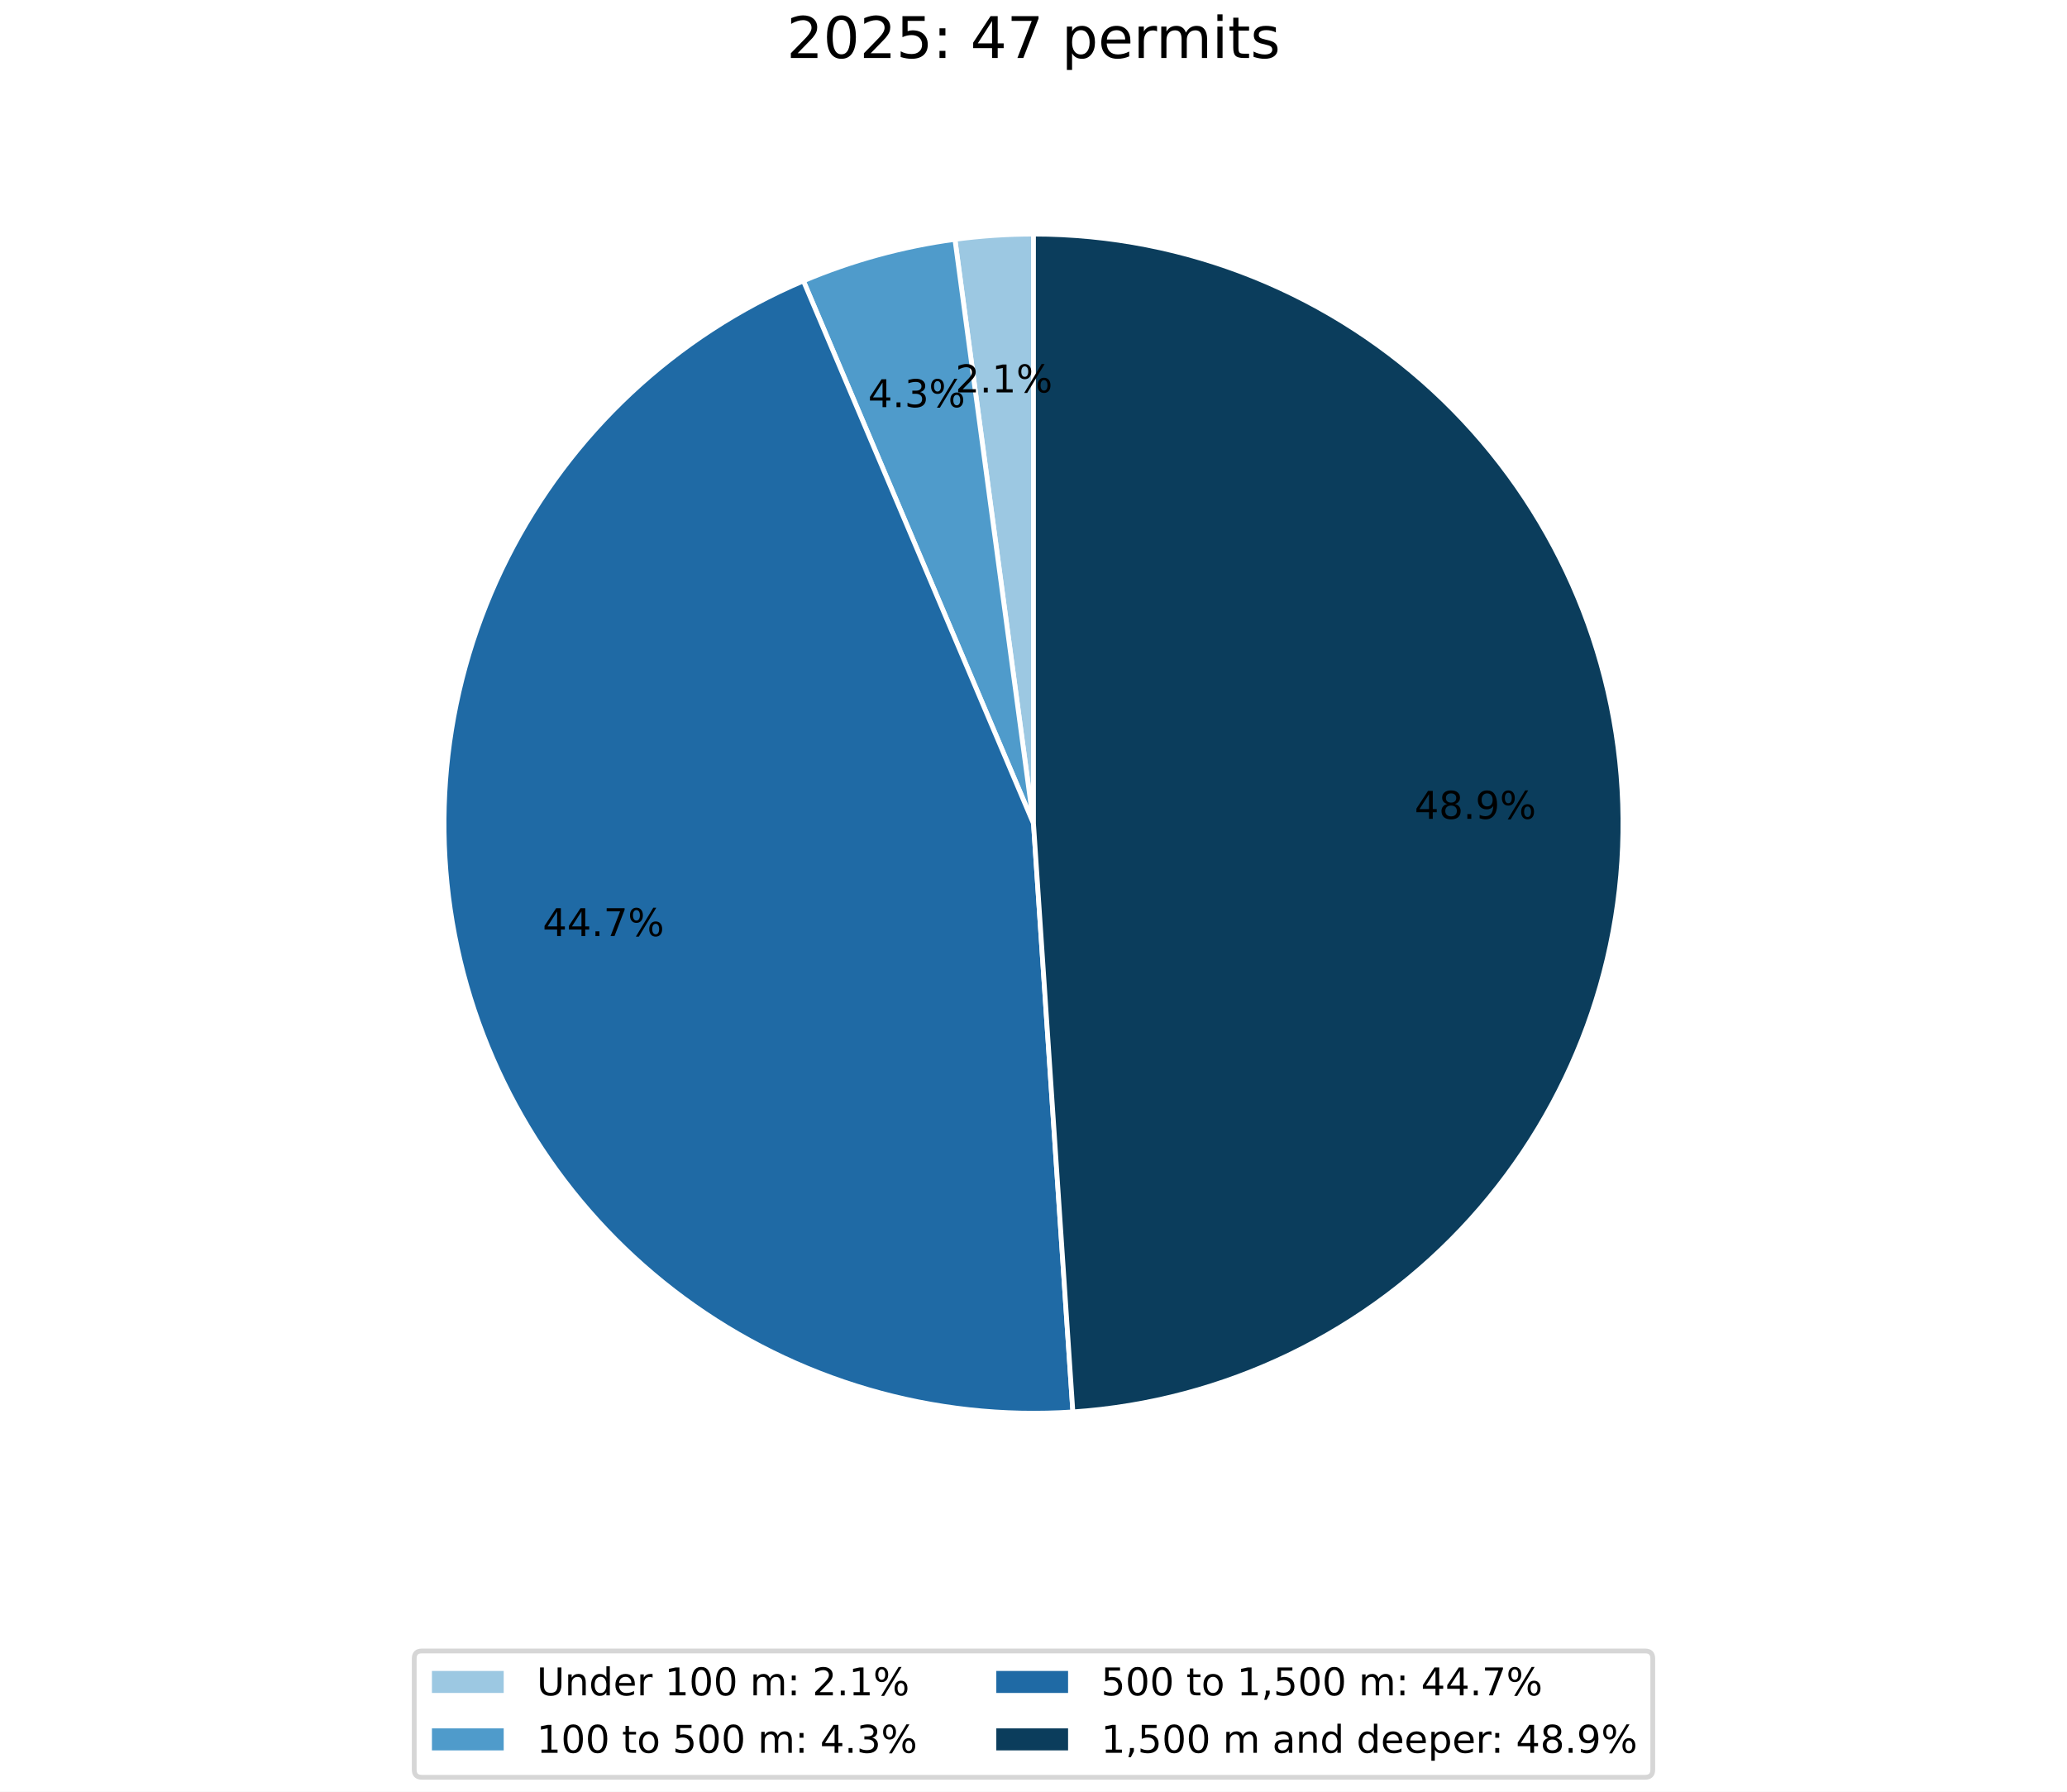
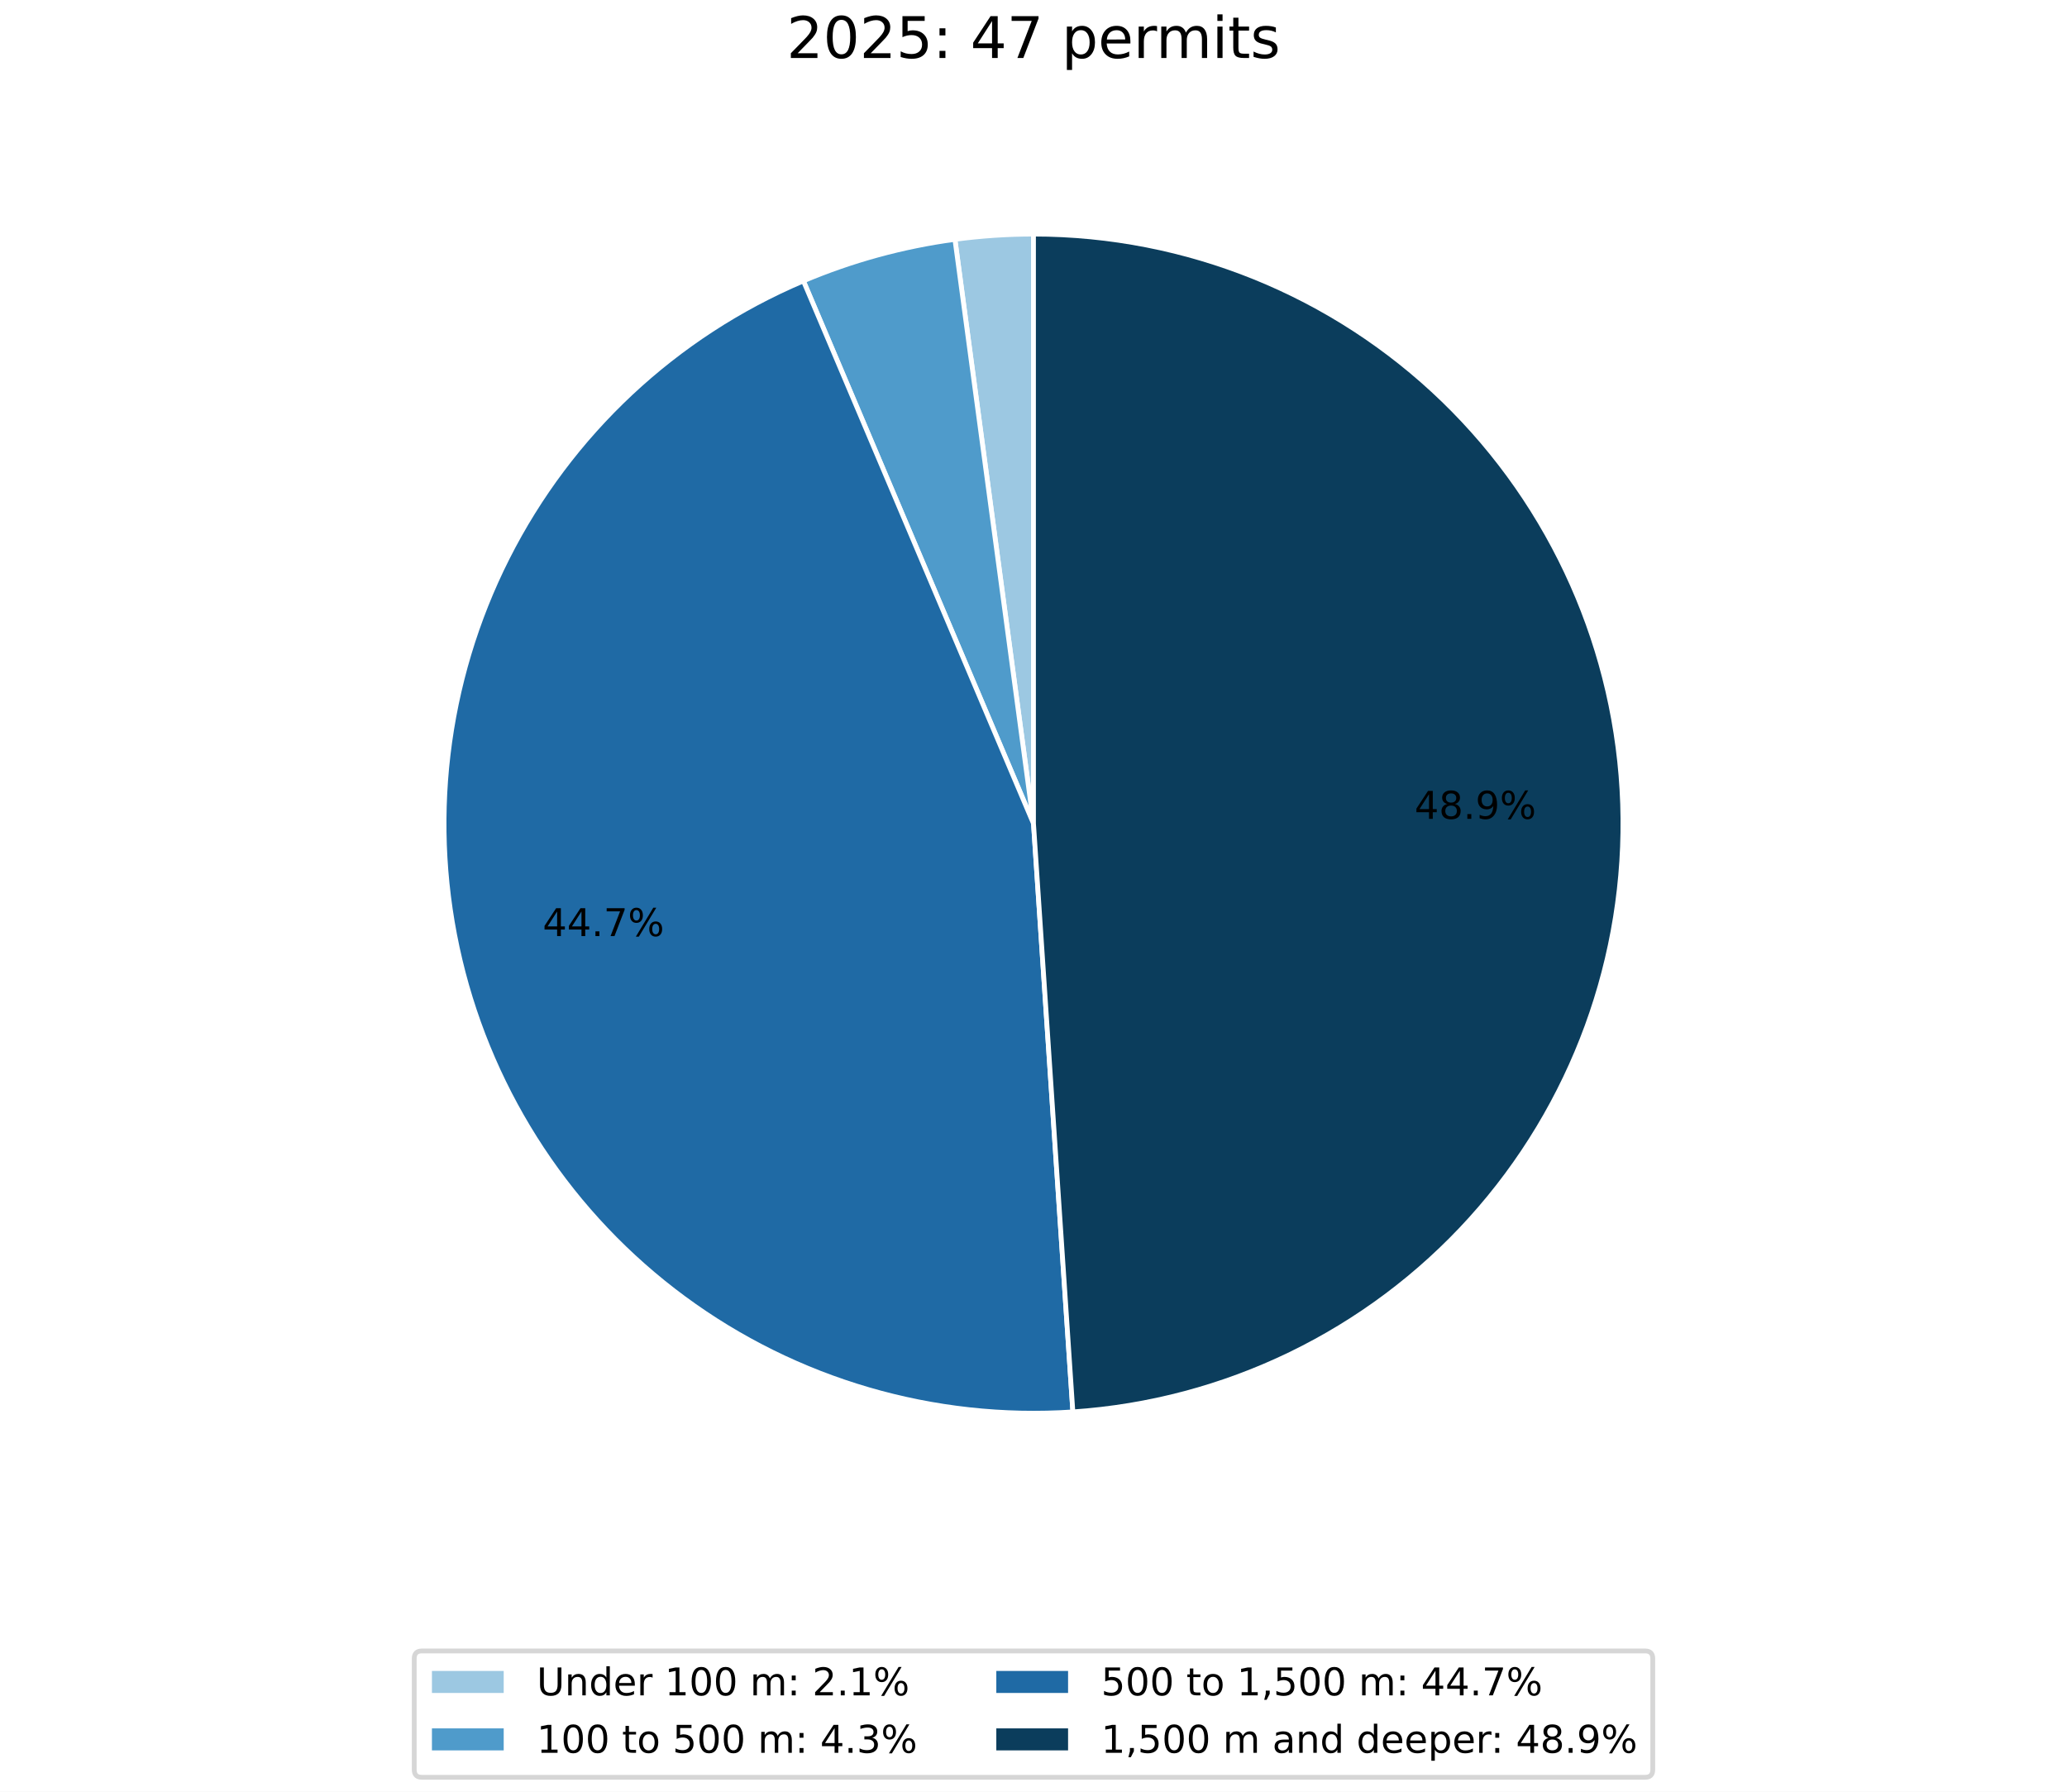
<svg xmlns="http://www.w3.org/2000/svg" xmlns:xlink="http://www.w3.org/1999/xlink" width="432pt" height="374.4pt" viewBox="0 0 432 374.4" version="1.1">
  <defs>
    <style type="text/css">*{stroke-linejoin: round; stroke-linecap: butt}</style>
  </defs>
  <g id="figure_1">
    <g id="patch_1">
      <path d="M 0 374.4 L 432 374.4 L 432 0 L 0 0 z " style="fill: #ffffff" />
    </g>
    <g id="axes_1">
      <g id="patch_2">
        <path d="M 216 48.917 C 213.255 48.917 210.51 49.009 207.771 49.192 C 205.032 49.376 202.3 49.651 199.58 50.016 L 216 172.112 z " style="fill: #9cc8e2; stroke: #ffffff; stroke-linejoin: miter" />
      </g>
      <g id="patch_3">
        <path d="M 199.58 50.016 C 194.137 50.748 188.749 51.844 183.452 53.294 C 178.156 54.745 172.962 56.549 167.906 58.693 L 216 172.112 z " style="fill: #4f9bcb; stroke: #ffffff; stroke-linejoin: miter" />
      </g>
      <g id="patch_4">
        <path d="M 167.906 58.693 C 141.102 70.058 119.176 90.566 106.046 116.55 C 92.915 142.535 89.412 172.351 96.161 200.672 C 102.91 228.992 119.484 254.024 142.923 271.293 C 166.362 288.563 195.18 296.977 224.229 295.033 L 216 172.112 z " style="fill: #1f6aa5; stroke: #ffffff; stroke-linejoin: miter" />
      </g>
      <g id="patch_5">
        <path d="M 224.229 295.033 C 256.107 292.899 285.937 278.445 307.368 254.75 C 328.799 231.055 340.194 199.927 339.127 167.996 C 338.059 136.064 324.61 105.768 301.644 83.557 C 278.678 61.346 247.949 48.917 216 48.917 L 216 172.112 z " style="fill: #0b3d5c; stroke: #ffffff; stroke-linejoin: miter" />
      </g>
      <g id="matplotlib.axis_1" />
      <g id="matplotlib.axis_2" />
      <g id="text_1">
-         <g transform="translate(199.6667 82.00047) scale(0.08 -0.08)">
-           <defs>
-             <path id="DejaVuSans-15" d="M 1228 531 L 3431 531 L 3431 0 L 469 0 L 469 531 Q 828 903 1448 1529 Q 2069 2156 2228 2338 Q 2531 2678 2651 2914 Q 2772 3150 2772 3378 Q 2772 3750 2511 3984 Q 2250 4219 1831 4219 Q 1534 4219 1204 4116 Q 875 4013 500 3803 L 500 4441 Q 881 4594 1212 4672 Q 1544 4750 1819 4750 Q 2544 4750 2975 4387 Q 3406 4025 3406 3419 Q 3406 3131 3298 2873 Q 3191 2616 2906 2266 Q 2828 2175 2409 1742 Q 1991 1309 1228 531 z " transform="scale(0.015625)" />
-             <path id="DejaVuSans-11" d="M 684 794 L 1344 794 L 1344 0 L 684 0 L 684 794 z " transform="scale(0.015625)" />
-             <path id="DejaVuSans-14" d="M 794 531 L 1825 531 L 1825 4091 L 703 3866 L 703 4441 L 1819 4666 L 2450 4666 L 2450 531 L 3481 531 L 3481 0 L 794 0 L 794 531 z " transform="scale(0.015625)" />
-             <path id="DejaVuSans-8" d="M 4653 2053 Q 4381 2053 4226 1822 Q 4072 1591 4072 1178 Q 4072 772 4226 539 Q 4381 306 4653 306 Q 4919 306 5073 539 Q 5228 772 5228 1178 Q 5228 1588 5073 1820 Q 4919 2053 4653 2053 z M 4653 2450 Q 5147 2450 5437 2106 Q 5728 1763 5728 1178 Q 5728 594 5436 251 Q 5144 -91 4653 -91 Q 4153 -91 3862 251 Q 3572 594 3572 1178 Q 3572 1766 3864 2108 Q 4156 2450 4653 2450 z M 1428 4353 Q 1159 4353 1004 4120 Q 850 3888 850 3481 Q 850 3069 1003 2837 Q 1156 2606 1428 2606 Q 1700 2606 1854 2837 Q 2009 3069 2009 3481 Q 2009 3884 1853 4118 Q 1697 4353 1428 4353 z M 4250 4750 L 4750 4750 L 1831 -91 L 1331 -91 L 4250 4750 z M 1428 4750 Q 1922 4750 2215 4408 Q 2509 4066 2509 3481 Q 2509 2891 2217 2550 Q 1925 2209 1428 2209 Q 931 2209 642 2551 Q 353 2894 353 3481 Q 353 4063 643 4406 Q 934 4750 1428 4750 z " transform="scale(0.015625)" />
-           </defs>
-           <use xlink:href="#DejaVuSans-15" />
-           <use xlink:href="#DejaVuSans-11" transform="translate(63.625 0)" />
-           <use xlink:href="#DejaVuSans-14" transform="translate(95.40625 0)" />
-           <use xlink:href="#DejaVuSans-8" transform="translate(159.0312 0)" />
-         </g>
-       </g>
-       <g id="text_2">
-         <g transform="translate(181.4274 85.07706) scale(0.08 -0.08)">
+         <g transform="translate(113.4137 195.61) scale(0.08 -0.08)">
          <defs>
            <path id="DejaVuSans-17" d="M 2419 4116 L 825 1625 L 2419 1625 L 2419 4116 z M 2253 4666 L 3047 4666 L 3047 1625 L 3713 1625 L 3713 1100 L 3047 1100 L 3047 0 L 2419 0 L 2419 1100 L 313 1100 L 313 1709 L 2253 4666 z " transform="scale(0.015625)" />
-             <path id="DejaVuSans-16" d="M 2597 2516 Q 3050 2419 3304 2112 Q 3559 1806 3559 1356 Q 3559 666 3084 287 Q 2609 -91 1734 -91 Q 1441 -91 1130 -33 Q 819 25 488 141 L 488 750 Q 750 597 1062 519 Q 1375 441 1716 441 Q 2309 441 2620 675 Q 2931 909 2931 1356 Q 2931 1769 2642 2001 Q 2353 2234 1838 2234 L 1294 2234 L 1294 2753 L 1863 2753 Q 2328 2753 2575 2939 Q 2822 3125 2822 3475 Q 2822 3834 2567 4026 Q 2313 4219 1838 4219 Q 1578 4219 1281 4162 Q 984 4106 628 3988 L 628 4550 Q 988 4650 1302 4700 Q 1616 4750 1894 4750 Q 2613 4750 3031 4423 Q 3450 4097 3450 3541 Q 3450 3153 3228 2886 Q 3006 2619 2597 2516 z " transform="scale(0.015625)" />
-           </defs>
-           <use xlink:href="#DejaVuSans-17" />
-           <use xlink:href="#DejaVuSans-11" transform="translate(63.625 0)" />
-           <use xlink:href="#DejaVuSans-16" transform="translate(95.40625 0)" />
-           <use xlink:href="#DejaVuSans-8" transform="translate(159.0312 0)" />
-         </g>
-       </g>
-       <g id="text_3">
-         <g transform="translate(113.4137 195.61) scale(0.08 -0.08)">
-           <defs>
+             <path id="DejaVuSans-11" d="M 684 794 L 1344 794 L 1344 0 L 684 0 L 684 794 z " transform="scale(0.015625)" />
            <path id="DejaVuSans-1a" d="M 525 4666 L 3525 4666 L 3525 4397 L 1831 0 L 1172 0 L 2766 4134 L 525 4134 L 525 4666 z " transform="scale(0.015625)" />
+             <path id="DejaVuSans-8" d="M 4653 2053 Q 4381 2053 4226 1822 Q 4072 1591 4072 1178 Q 4072 772 4226 539 Q 4381 306 4653 306 Q 4919 306 5073 539 Q 5228 772 5228 1178 Q 5228 1588 5073 1820 Q 4919 2053 4653 2053 z M 4653 2450 Q 5147 2450 5437 2106 Q 5728 1763 5728 1178 Q 5728 594 5436 251 Q 5144 -91 4653 -91 Q 4153 -91 3862 251 Q 3572 594 3572 1178 Q 3572 1766 3864 2108 Q 4156 2450 4653 2450 z M 1428 4353 Q 1159 4353 1004 4120 Q 850 3888 850 3481 Q 850 3069 1003 2837 Q 1156 2606 1428 2606 Q 1700 2606 1854 2837 Q 2009 3069 2009 3481 Q 2009 3884 1853 4118 Q 1697 4353 1428 4353 z M 4250 4750 L 4750 4750 L 1831 -91 L 1331 -91 L 4250 4750 z M 1428 4750 Q 1922 4750 2215 4408 Q 2509 4066 2509 3481 Q 2509 2891 2217 2550 Q 1925 2209 1428 2209 Q 931 2209 642 2551 Q 353 2894 353 3481 Q 353 4063 643 4406 Q 934 4750 1428 4750 z " transform="scale(0.015625)" />
          </defs>
          <use xlink:href="#DejaVuSans-17" />
          <use xlink:href="#DejaVuSans-17" transform="translate(63.625 0)" />
          <use xlink:href="#DejaVuSans-11" transform="translate(127.25 0)" />
          <use xlink:href="#DejaVuSans-1a" transform="translate(159.0312 0)" />
          <use xlink:href="#DejaVuSans-8" transform="translate(222.6562 0)" />
        </g>
      </g>
-       <g id="text_4">
+       <g id="text_2">
        <g transform="translate(295.638 171.1032) scale(0.08 -0.08)">
          <defs>
            <path id="DejaVuSans-1b" d="M 2034 2216 Q 1584 2216 1326 1975 Q 1069 1734 1069 1313 Q 1069 891 1326 650 Q 1584 409 2034 409 Q 2484 409 2743 651 Q 3003 894 3003 1313 Q 3003 1734 2745 1975 Q 2488 2216 2034 2216 z M 1403 2484 Q 997 2584 770 2862 Q 544 3141 544 3541 Q 544 4100 942 4425 Q 1341 4750 2034 4750 Q 2731 4750 3128 4425 Q 3525 4100 3525 3541 Q 3525 3141 3298 2862 Q 3072 2584 2669 2484 Q 3125 2378 3379 2068 Q 3634 1759 3634 1313 Q 3634 634 3220 271 Q 2806 -91 2034 -91 Q 1263 -91 848 271 Q 434 634 434 1313 Q 434 1759 690 2068 Q 947 2378 1403 2484 z M 1172 3481 Q 1172 3119 1398 2916 Q 1625 2713 2034 2713 Q 2441 2713 2670 2916 Q 2900 3119 2900 3481 Q 2900 3844 2670 4047 Q 2441 4250 2034 4250 Q 1625 4250 1398 4047 Q 1172 3844 1172 3481 z " transform="scale(0.015625)" />
            <path id="DejaVuSans-1c" d="M 703 97 L 703 672 Q 941 559 1184 500 Q 1428 441 1663 441 Q 2288 441 2617 861 Q 2947 1281 2994 2138 Q 2813 1869 2534 1725 Q 2256 1581 1919 1581 Q 1219 1581 811 2004 Q 403 2428 403 3163 Q 403 3881 828 4315 Q 1253 4750 1959 4750 Q 2769 4750 3195 4129 Q 3622 3509 3622 2328 Q 3622 1225 3098 567 Q 2575 -91 1691 -91 Q 1453 -91 1209 -44 Q 966 3 703 97 z M 1959 2075 Q 2384 2075 2632 2365 Q 2881 2656 2881 3163 Q 2881 3666 2632 3958 Q 2384 4250 1959 4250 Q 1534 4250 1286 3958 Q 1038 3666 1038 3163 Q 1038 2656 1286 2365 Q 1534 2075 1959 2075 z " transform="scale(0.015625)" />
          </defs>
          <use xlink:href="#DejaVuSans-17" />
          <use xlink:href="#DejaVuSans-1b" transform="translate(63.625 0)" />
          <use xlink:href="#DejaVuSans-11" transform="translate(127.25 0)" />
          <use xlink:href="#DejaVuSans-1c" transform="translate(159.0312 0)" />
          <use xlink:href="#DejaVuSans-8" transform="translate(222.6562 0)" />
        </g>
      </g>
-       <g id="text_5">
+       <g id="text_3">
        <g transform="translate(164.4084 12.11837) scale(0.12 -0.12)">
          <defs>
+             <path id="DejaVuSans-15" d="M 1228 531 L 3431 531 L 3431 0 L 469 0 L 469 531 Q 828 903 1448 1529 Q 2069 2156 2228 2338 Q 2531 2678 2651 2914 Q 2772 3150 2772 3378 Q 2772 3750 2511 3984 Q 2250 4219 1831 4219 Q 1534 4219 1204 4116 Q 875 4013 500 3803 L 500 4441 Q 881 4594 1212 4672 Q 1544 4750 1819 4750 Q 2544 4750 2975 4387 Q 3406 4025 3406 3419 Q 3406 3131 3298 2873 Q 3191 2616 2906 2266 Q 2828 2175 2409 1742 Q 1991 1309 1228 531 z " transform="scale(0.015625)" />
            <path id="DejaVuSans-13" d="M 2034 4250 Q 1547 4250 1301 3770 Q 1056 3291 1056 2328 Q 1056 1369 1301 889 Q 1547 409 2034 409 Q 2525 409 2770 889 Q 3016 1369 3016 2328 Q 3016 3291 2770 3770 Q 2525 4250 2034 4250 z M 2034 4750 Q 2819 4750 3233 4129 Q 3647 3509 3647 2328 Q 3647 1150 3233 529 Q 2819 -91 2034 -91 Q 1250 -91 836 529 Q 422 1150 422 2328 Q 422 3509 836 4129 Q 1250 4750 2034 4750 z " transform="scale(0.015625)" />
            <path id="DejaVuSans-18" d="M 691 4666 L 3169 4666 L 3169 4134 L 1269 4134 L 1269 2991 Q 1406 3038 1543 3061 Q 1681 3084 1819 3084 Q 2600 3084 3056 2656 Q 3513 2228 3513 1497 Q 3513 744 3044 326 Q 2575 -91 1722 -91 Q 1428 -91 1123 -41 Q 819 9 494 109 L 494 744 Q 775 591 1075 516 Q 1375 441 1709 441 Q 2250 441 2565 725 Q 2881 1009 2881 1497 Q 2881 1984 2565 2268 Q 2250 2553 1709 2553 Q 1456 2553 1204 2497 Q 953 2441 691 2322 L 691 4666 z " transform="scale(0.015625)" />
            <path id="DejaVuSans-1d" d="M 750 794 L 1409 794 L 1409 0 L 750 0 L 750 794 z M 750 3309 L 1409 3309 L 1409 2516 L 750 2516 L 750 3309 z " transform="scale(0.015625)" />
            <path id="DejaVuSans-3" transform="scale(0.015625)" />
            <path id="DejaVuSans-53" d="M 1159 525 L 1159 -1331 L 581 -1331 L 581 3500 L 1159 3500 L 1159 2969 Q 1341 3281 1617 3432 Q 1894 3584 2278 3584 Q 2916 3584 3314 3078 Q 3713 2572 3713 1747 Q 3713 922 3314 415 Q 2916 -91 2278 -91 Q 1894 -91 1617 61 Q 1341 213 1159 525 z M 3116 1747 Q 3116 2381 2855 2742 Q 2594 3103 2138 3103 Q 1681 3103 1420 2742 Q 1159 2381 1159 1747 Q 1159 1113 1420 752 Q 1681 391 2138 391 Q 2594 391 2855 752 Q 3116 1113 3116 1747 z " transform="scale(0.015625)" />
            <path id="DejaVuSans-48" d="M 3597 1894 L 3597 1613 L 953 1613 Q 991 1019 1311 708 Q 1631 397 2203 397 Q 2534 397 2845 478 Q 3156 559 3463 722 L 3463 178 Q 3153 47 2828 -22 Q 2503 -91 2169 -91 Q 1331 -91 842 396 Q 353 884 353 1716 Q 353 2575 817 3079 Q 1281 3584 2069 3584 Q 2775 3584 3186 3129 Q 3597 2675 3597 1894 z M 3022 2063 Q 3016 2534 2758 2815 Q 2500 3097 2075 3097 Q 1594 3097 1305 2825 Q 1016 2553 972 2059 L 3022 2063 z " transform="scale(0.015625)" />
            <path id="DejaVuSans-55" d="M 2631 2963 Q 2534 3019 2420 3045 Q 2306 3072 2169 3072 Q 1681 3072 1420 2755 Q 1159 2438 1159 1844 L 1159 0 L 581 0 L 581 3500 L 1159 3500 L 1159 2956 Q 1341 3275 1631 3429 Q 1922 3584 2338 3584 Q 2397 3584 2469 3576 Q 2541 3569 2628 3553 L 2631 2963 z " transform="scale(0.015625)" />
            <path id="DejaVuSans-50" d="M 3328 2828 Q 3544 3216 3844 3400 Q 4144 3584 4550 3584 Q 5097 3584 5394 3201 Q 5691 2819 5691 2113 L 5691 0 L 5113 0 L 5113 2094 Q 5113 2597 4934 2840 Q 4756 3084 4391 3084 Q 3944 3084 3684 2787 Q 3425 2491 3425 1978 L 3425 0 L 2847 0 L 2847 2094 Q 2847 2600 2669 2842 Q 2491 3084 2119 3084 Q 1678 3084 1418 2786 Q 1159 2488 1159 1978 L 1159 0 L 581 0 L 581 3500 L 1159 3500 L 1159 2956 Q 1356 3278 1631 3431 Q 1906 3584 2284 3584 Q 2666 3584 2933 3390 Q 3200 3197 3328 2828 z " transform="scale(0.015625)" />
            <path id="DejaVuSans-4c" d="M 603 3500 L 1178 3500 L 1178 0 L 603 0 L 603 3500 z M 603 4863 L 1178 4863 L 1178 4134 L 603 4134 L 603 4863 z " transform="scale(0.015625)" />
            <path id="DejaVuSans-57" d="M 1172 4494 L 1172 3500 L 2356 3500 L 2356 3053 L 1172 3053 L 1172 1153 Q 1172 725 1289 603 Q 1406 481 1766 481 L 2356 481 L 2356 0 L 1766 0 Q 1100 0 847 248 Q 594 497 594 1153 L 594 3053 L 172 3053 L 172 3500 L 594 3500 L 594 4494 L 1172 4494 z " transform="scale(0.015625)" />
            <path id="DejaVuSans-56" d="M 2834 3397 L 2834 2853 Q 2591 2978 2328 3040 Q 2066 3103 1784 3103 Q 1356 3103 1142 2972 Q 928 2841 928 2578 Q 928 2378 1081 2264 Q 1234 2150 1697 2047 L 1894 2003 Q 2506 1872 2764 1633 Q 3022 1394 3022 966 Q 3022 478 2636 193 Q 2250 -91 1575 -91 Q 1294 -91 989 -36 Q 684 19 347 128 L 347 722 Q 666 556 975 473 Q 1284 391 1588 391 Q 1994 391 2212 530 Q 2431 669 2431 922 Q 2431 1156 2273 1281 Q 2116 1406 1581 1522 L 1381 1569 Q 847 1681 609 1914 Q 372 2147 372 2553 Q 372 3047 722 3315 Q 1072 3584 1716 3584 Q 2034 3584 2315 3537 Q 2597 3491 2834 3397 z " transform="scale(0.015625)" />
          </defs>
          <use xlink:href="#DejaVuSans-15" />
          <use xlink:href="#DejaVuSans-13" transform="translate(63.625 0)" />
          <use xlink:href="#DejaVuSans-15" transform="translate(127.25 0)" />
          <use xlink:href="#DejaVuSans-18" transform="translate(190.875 0)" />
          <use xlink:href="#DejaVuSans-1d" transform="translate(254.5 0)" />
          <use xlink:href="#DejaVuSans-3" transform="translate(288.1875 0)" />
          <use xlink:href="#DejaVuSans-17" transform="translate(319.9688 0)" />
          <use xlink:href="#DejaVuSans-1a" transform="translate(383.5938 0)" />
          <use xlink:href="#DejaVuSans-3" transform="translate(447.2188 0)" />
          <use xlink:href="#DejaVuSans-53" transform="translate(479 0)" />
          <use xlink:href="#DejaVuSans-48" transform="translate(542.4844 0)" />
          <use xlink:href="#DejaVuSans-55" transform="translate(604.0156 0)" />
          <use xlink:href="#DejaVuSans-50" transform="translate(643.375 0)" />
          <use xlink:href="#DejaVuSans-4c" transform="translate(740.7812 0)" />
          <use xlink:href="#DejaVuSans-57" transform="translate(768.5625 0)" />
          <use xlink:href="#DejaVuSans-56" transform="translate(807.7656 0)" />
        </g>
      </g>
      <g id="legend_1">
        <g id="patch_6">
          <path d="M 88.174 371.385 L 343.826 371.385 Q 345.426 371.385 345.426 369.785 L 345.426 346.583 Q 345.426 344.983 343.826 344.983 L 88.174 344.983 Q 86.574 344.983 86.574 346.583 L 86.574 369.785 Q 86.574 371.385 88.174 371.385 z " style="fill: #ffffff; opacity: 0.8; stroke: #cccccc; stroke-linejoin: miter" />
        </g>
        <g id="patch_7">
          <path d="M 89.774 354.262 L 105.774 354.262 L 105.774 348.662 L 89.774 348.662 z " style="fill: #9cc8e2; stroke: #ffffff; stroke-linejoin: miter" />
        </g>
-         <g id="text_6">
+         <g id="text_4">
          <g transform="translate(112.1744 354.2622) scale(0.08 -0.08)">
            <defs>
              <path id="DejaVuSans-38" d="M 556 4666 L 1191 4666 L 1191 1831 Q 1191 1081 1462 751 Q 1734 422 2344 422 Q 2950 422 3222 751 Q 3494 1081 3494 1831 L 3494 4666 L 4128 4666 L 4128 1753 Q 4128 841 3676 375 Q 3225 -91 2344 -91 Q 1459 -91 1007 375 Q 556 841 556 1753 L 556 4666 z " transform="scale(0.015625)" />
              <path id="DejaVuSans-51" d="M 3513 2113 L 3513 0 L 2938 0 L 2938 2094 Q 2938 2591 2744 2837 Q 2550 3084 2163 3084 Q 1697 3084 1428 2787 Q 1159 2491 1159 1978 L 1159 0 L 581 0 L 581 3500 L 1159 3500 L 1159 2956 Q 1366 3272 1645 3428 Q 1925 3584 2291 3584 Q 2894 3584 3203 3211 Q 3513 2838 3513 2113 z " transform="scale(0.015625)" />
              <path id="DejaVuSans-47" d="M 2906 2969 L 2906 4863 L 3481 4863 L 3481 0 L 2906 0 L 2906 525 Q 2725 213 2448 61 Q 2172 -91 1784 -91 Q 1150 -91 751 415 Q 353 922 353 1747 Q 353 2572 751 3078 Q 1150 3584 1784 3584 Q 2172 3584 2448 3432 Q 2725 3281 2906 2969 z M 947 1747 Q 947 1113 1208 752 Q 1469 391 1925 391 Q 2381 391 2643 752 Q 2906 1113 2906 1747 Q 2906 2381 2643 2742 Q 2381 3103 1925 3103 Q 1469 3103 1208 2742 Q 947 2381 947 1747 z " transform="scale(0.015625)" />
+               <path id="DejaVuSans-14" d="M 794 531 L 1825 531 L 1825 4091 L 703 3866 L 703 4441 L 1819 4666 L 2450 4666 L 2450 531 L 3481 531 L 3481 0 L 794 0 L 794 531 z " transform="scale(0.015625)" />
            </defs>
            <use xlink:href="#DejaVuSans-38" />
            <use xlink:href="#DejaVuSans-51" transform="translate(73.1875 0)" />
            <use xlink:href="#DejaVuSans-47" transform="translate(136.5625 0)" />
            <use xlink:href="#DejaVuSans-48" transform="translate(200.0469 0)" />
            <use xlink:href="#DejaVuSans-55" transform="translate(261.5781 0)" />
            <use xlink:href="#DejaVuSans-3" transform="translate(302.6875 0)" />
            <use xlink:href="#DejaVuSans-14" transform="translate(334.4688 0)" />
            <use xlink:href="#DejaVuSans-13" transform="translate(398.0938 0)" />
            <use xlink:href="#DejaVuSans-13" transform="translate(461.7188 0)" />
            <use xlink:href="#DejaVuSans-3" transform="translate(525.3438 0)" />
            <use xlink:href="#DejaVuSans-50" transform="translate(557.125 0)" />
            <use xlink:href="#DejaVuSans-1d" transform="translate(654.5312 0)" />
            <use xlink:href="#DejaVuSans-3" transform="translate(688.2188 0)" />
            <use xlink:href="#DejaVuSans-15" transform="translate(720 0)" />
            <use xlink:href="#DejaVuSans-11" transform="translate(783.625 0)" />
            <use xlink:href="#DejaVuSans-14" transform="translate(815.4062 0)" />
            <use xlink:href="#DejaVuSans-8" transform="translate(879.0312 0)" />
          </g>
        </g>
        <g id="patch_8">
          <path d="M 89.774 366.263 L 105.774 366.263 L 105.774 360.663 L 89.774 360.663 z " style="fill: #4f9bcb; stroke: #ffffff; stroke-linejoin: miter" />
        </g>
-         <g id="text_7">
+         <g id="text_5">
          <g transform="translate(112.1744 366.2629) scale(0.08 -0.08)">
            <defs>
              <path id="DejaVuSans-52" d="M 1959 3097 Q 1497 3097 1228 2736 Q 959 2375 959 1747 Q 959 1119 1226 758 Q 1494 397 1959 397 Q 2419 397 2687 759 Q 2956 1122 2956 1747 Q 2956 2369 2687 2733 Q 2419 3097 1959 3097 z M 1959 3584 Q 2709 3584 3137 3096 Q 3566 2609 3566 1747 Q 3566 888 3137 398 Q 2709 -91 1959 -91 Q 1206 -91 779 398 Q 353 888 353 1747 Q 353 2609 779 3096 Q 1206 3584 1959 3584 z " transform="scale(0.015625)" />
+               <path id="DejaVuSans-16" d="M 2597 2516 Q 3050 2419 3304 2112 Q 3559 1806 3559 1356 Q 3559 666 3084 287 Q 2609 -91 1734 -91 Q 1441 -91 1130 -33 Q 819 25 488 141 L 488 750 Q 750 597 1062 519 Q 1375 441 1716 441 Q 2309 441 2620 675 Q 2931 909 2931 1356 Q 2931 1769 2642 2001 Q 2353 2234 1838 2234 L 1294 2234 L 1294 2753 L 1863 2753 Q 2328 2753 2575 2939 Q 2822 3125 2822 3475 Q 2822 3834 2567 4026 Q 2313 4219 1838 4219 Q 1578 4219 1281 4162 Q 984 4106 628 3988 L 628 4550 Q 988 4650 1302 4700 Q 1616 4750 1894 4750 Q 2613 4750 3031 4423 Q 3450 4097 3450 3541 Q 3450 3153 3228 2886 Q 3006 2619 2597 2516 z " transform="scale(0.015625)" />
            </defs>
            <use xlink:href="#DejaVuSans-14" />
            <use xlink:href="#DejaVuSans-13" transform="translate(63.625 0)" />
            <use xlink:href="#DejaVuSans-13" transform="translate(127.25 0)" />
            <use xlink:href="#DejaVuSans-3" transform="translate(190.875 0)" />
            <use xlink:href="#DejaVuSans-57" transform="translate(222.6562 0)" />
            <use xlink:href="#DejaVuSans-52" transform="translate(261.8594 0)" />
            <use xlink:href="#DejaVuSans-3" transform="translate(323.0469 0)" />
            <use xlink:href="#DejaVuSans-18" transform="translate(354.8281 0)" />
            <use xlink:href="#DejaVuSans-13" transform="translate(418.4531 0)" />
            <use xlink:href="#DejaVuSans-13" transform="translate(482.0781 0)" />
            <use xlink:href="#DejaVuSans-3" transform="translate(545.7031 0)" />
            <use xlink:href="#DejaVuSans-50" transform="translate(577.4844 0)" />
            <use xlink:href="#DejaVuSans-1d" transform="translate(674.8906 0)" />
            <use xlink:href="#DejaVuSans-3" transform="translate(708.5781 0)" />
            <use xlink:href="#DejaVuSans-17" transform="translate(740.3594 0)" />
            <use xlink:href="#DejaVuSans-11" transform="translate(803.9844 0)" />
            <use xlink:href="#DejaVuSans-16" transform="translate(835.7656 0)" />
            <use xlink:href="#DejaVuSans-8" transform="translate(899.3906 0)" />
          </g>
        </g>
        <g id="patch_9">
          <path d="M 207.727 354.262 L 223.727 354.262 L 223.727 348.662 L 207.727 348.662 z " style="fill: #1f6aa5; stroke: #ffffff; stroke-linejoin: miter" />
        </g>
-         <g id="text_8">
+         <g id="text_6">
          <g transform="translate(230.1269 354.2622) scale(0.08 -0.08)">
            <defs>
              <path id="DejaVuSans-f" d="M 750 794 L 1409 794 L 1409 256 L 897 -744 L 494 -744 L 750 256 L 750 794 z " transform="scale(0.015625)" />
            </defs>
            <use xlink:href="#DejaVuSans-18" />
            <use xlink:href="#DejaVuSans-13" transform="translate(63.625 0)" />
            <use xlink:href="#DejaVuSans-13" transform="translate(127.25 0)" />
            <use xlink:href="#DejaVuSans-3" transform="translate(190.875 0)" />
            <use xlink:href="#DejaVuSans-57" transform="translate(222.6562 0)" />
            <use xlink:href="#DejaVuSans-52" transform="translate(261.8594 0)" />
            <use xlink:href="#DejaVuSans-3" transform="translate(323.0469 0)" />
            <use xlink:href="#DejaVuSans-14" transform="translate(354.8281 0)" />
            <use xlink:href="#DejaVuSans-f" transform="translate(418.4531 0)" />
            <use xlink:href="#DejaVuSans-18" transform="translate(450.2344 0)" />
            <use xlink:href="#DejaVuSans-13" transform="translate(513.8594 0)" />
            <use xlink:href="#DejaVuSans-13" transform="translate(577.4844 0)" />
            <use xlink:href="#DejaVuSans-3" transform="translate(641.1094 0)" />
            <use xlink:href="#DejaVuSans-50" transform="translate(672.8906 0)" />
            <use xlink:href="#DejaVuSans-1d" transform="translate(770.2969 0)" />
            <use xlink:href="#DejaVuSans-3" transform="translate(803.9844 0)" />
            <use xlink:href="#DejaVuSans-17" transform="translate(835.7656 0)" />
            <use xlink:href="#DejaVuSans-17" transform="translate(899.3906 0)" />
            <use xlink:href="#DejaVuSans-11" transform="translate(963.0156 0)" />
            <use xlink:href="#DejaVuSans-1a" transform="translate(994.7969 0)" />
            <use xlink:href="#DejaVuSans-8" transform="translate(1058.422 0)" />
          </g>
        </g>
        <g id="patch_10">
          <path d="M 207.727 366.263 L 223.727 366.263 L 223.727 360.663 L 207.727 360.663 z " style="fill: #0b3d5c; stroke: #ffffff; stroke-linejoin: miter" />
        </g>
-         <g id="text_9">
+         <g id="text_7">
          <g transform="translate(230.1269 366.2629) scale(0.08 -0.08)">
            <defs>
              <path id="DejaVuSans-44" d="M 2194 1759 Q 1497 1759 1228 1600 Q 959 1441 959 1056 Q 959 750 1161 570 Q 1363 391 1709 391 Q 2188 391 2477 730 Q 2766 1069 2766 1631 L 2766 1759 L 2194 1759 z M 3341 1997 L 3341 0 L 2766 0 L 2766 531 Q 2569 213 2275 61 Q 1981 -91 1556 -91 Q 1019 -91 701 211 Q 384 513 384 1019 Q 384 1609 779 1909 Q 1175 2209 1959 2209 L 2766 2209 L 2766 2266 Q 2766 2663 2505 2880 Q 2244 3097 1772 3097 Q 1472 3097 1187 3025 Q 903 2953 641 2809 L 641 3341 Q 956 3463 1253 3523 Q 1550 3584 1831 3584 Q 2591 3584 2966 3190 Q 3341 2797 3341 1997 z " transform="scale(0.015625)" />
            </defs>
            <use xlink:href="#DejaVuSans-14" />
            <use xlink:href="#DejaVuSans-f" transform="translate(63.625 0)" />
            <use xlink:href="#DejaVuSans-18" transform="translate(95.40625 0)" />
            <use xlink:href="#DejaVuSans-13" transform="translate(159.0312 0)" />
            <use xlink:href="#DejaVuSans-13" transform="translate(222.6562 0)" />
            <use xlink:href="#DejaVuSans-3" transform="translate(286.2812 0)" />
            <use xlink:href="#DejaVuSans-50" transform="translate(318.0625 0)" />
            <use xlink:href="#DejaVuSans-3" transform="translate(415.4688 0)" />
            <use xlink:href="#DejaVuSans-44" transform="translate(447.25 0)" />
            <use xlink:href="#DejaVuSans-51" transform="translate(508.5312 0)" />
            <use xlink:href="#DejaVuSans-47" transform="translate(571.9062 0)" />
            <use xlink:href="#DejaVuSans-3" transform="translate(635.3906 0)" />
            <use xlink:href="#DejaVuSans-47" transform="translate(667.1719 0)" />
            <use xlink:href="#DejaVuSans-48" transform="translate(730.6562 0)" />
            <use xlink:href="#DejaVuSans-48" transform="translate(792.1875 0)" />
            <use xlink:href="#DejaVuSans-53" transform="translate(853.7188 0)" />
            <use xlink:href="#DejaVuSans-48" transform="translate(917.2031 0)" />
            <use xlink:href="#DejaVuSans-55" transform="translate(978.7344 0)" />
            <use xlink:href="#DejaVuSans-1d" transform="translate(1018.094 0)" />
            <use xlink:href="#DejaVuSans-3" transform="translate(1051.781 0)" />
            <use xlink:href="#DejaVuSans-17" transform="translate(1083.562 0)" />
            <use xlink:href="#DejaVuSans-1b" transform="translate(1147.188 0)" />
            <use xlink:href="#DejaVuSans-11" transform="translate(1210.812 0)" />
            <use xlink:href="#DejaVuSans-1c" transform="translate(1242.594 0)" />
            <use xlink:href="#DejaVuSans-8" transform="translate(1306.219 0)" />
          </g>
        </g>
      </g>
    </g>
  </g>
</svg>
